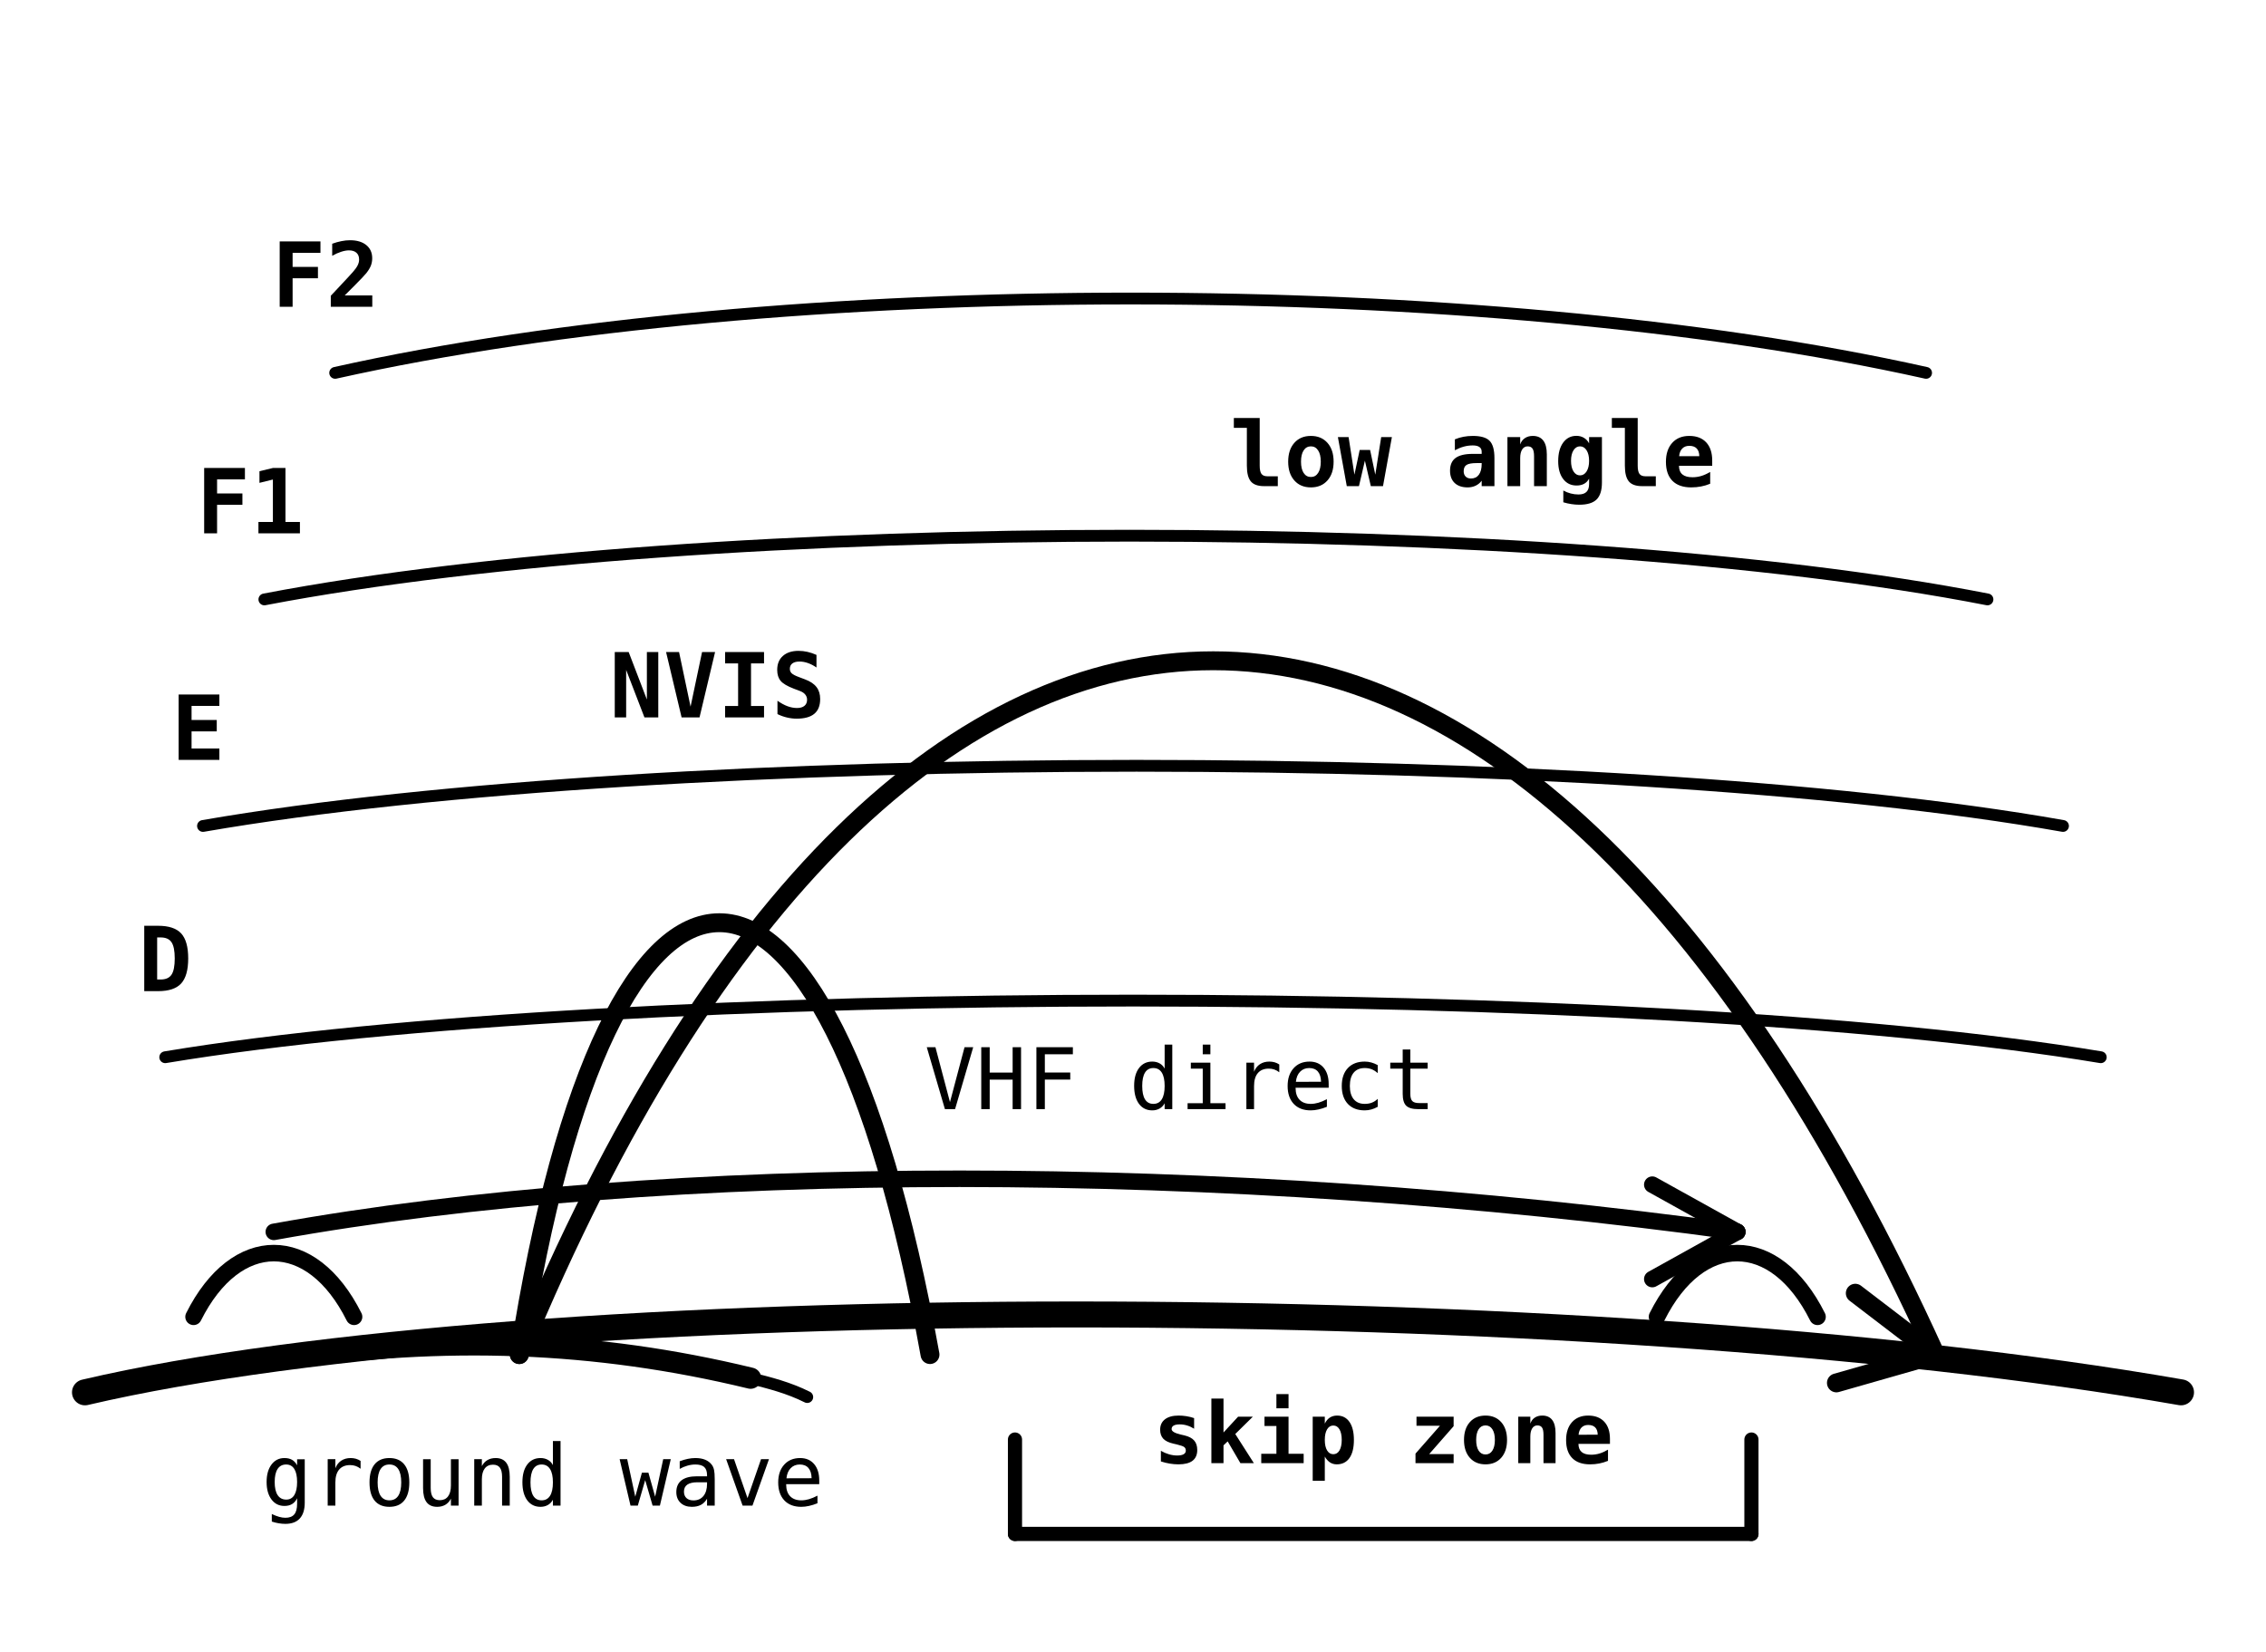
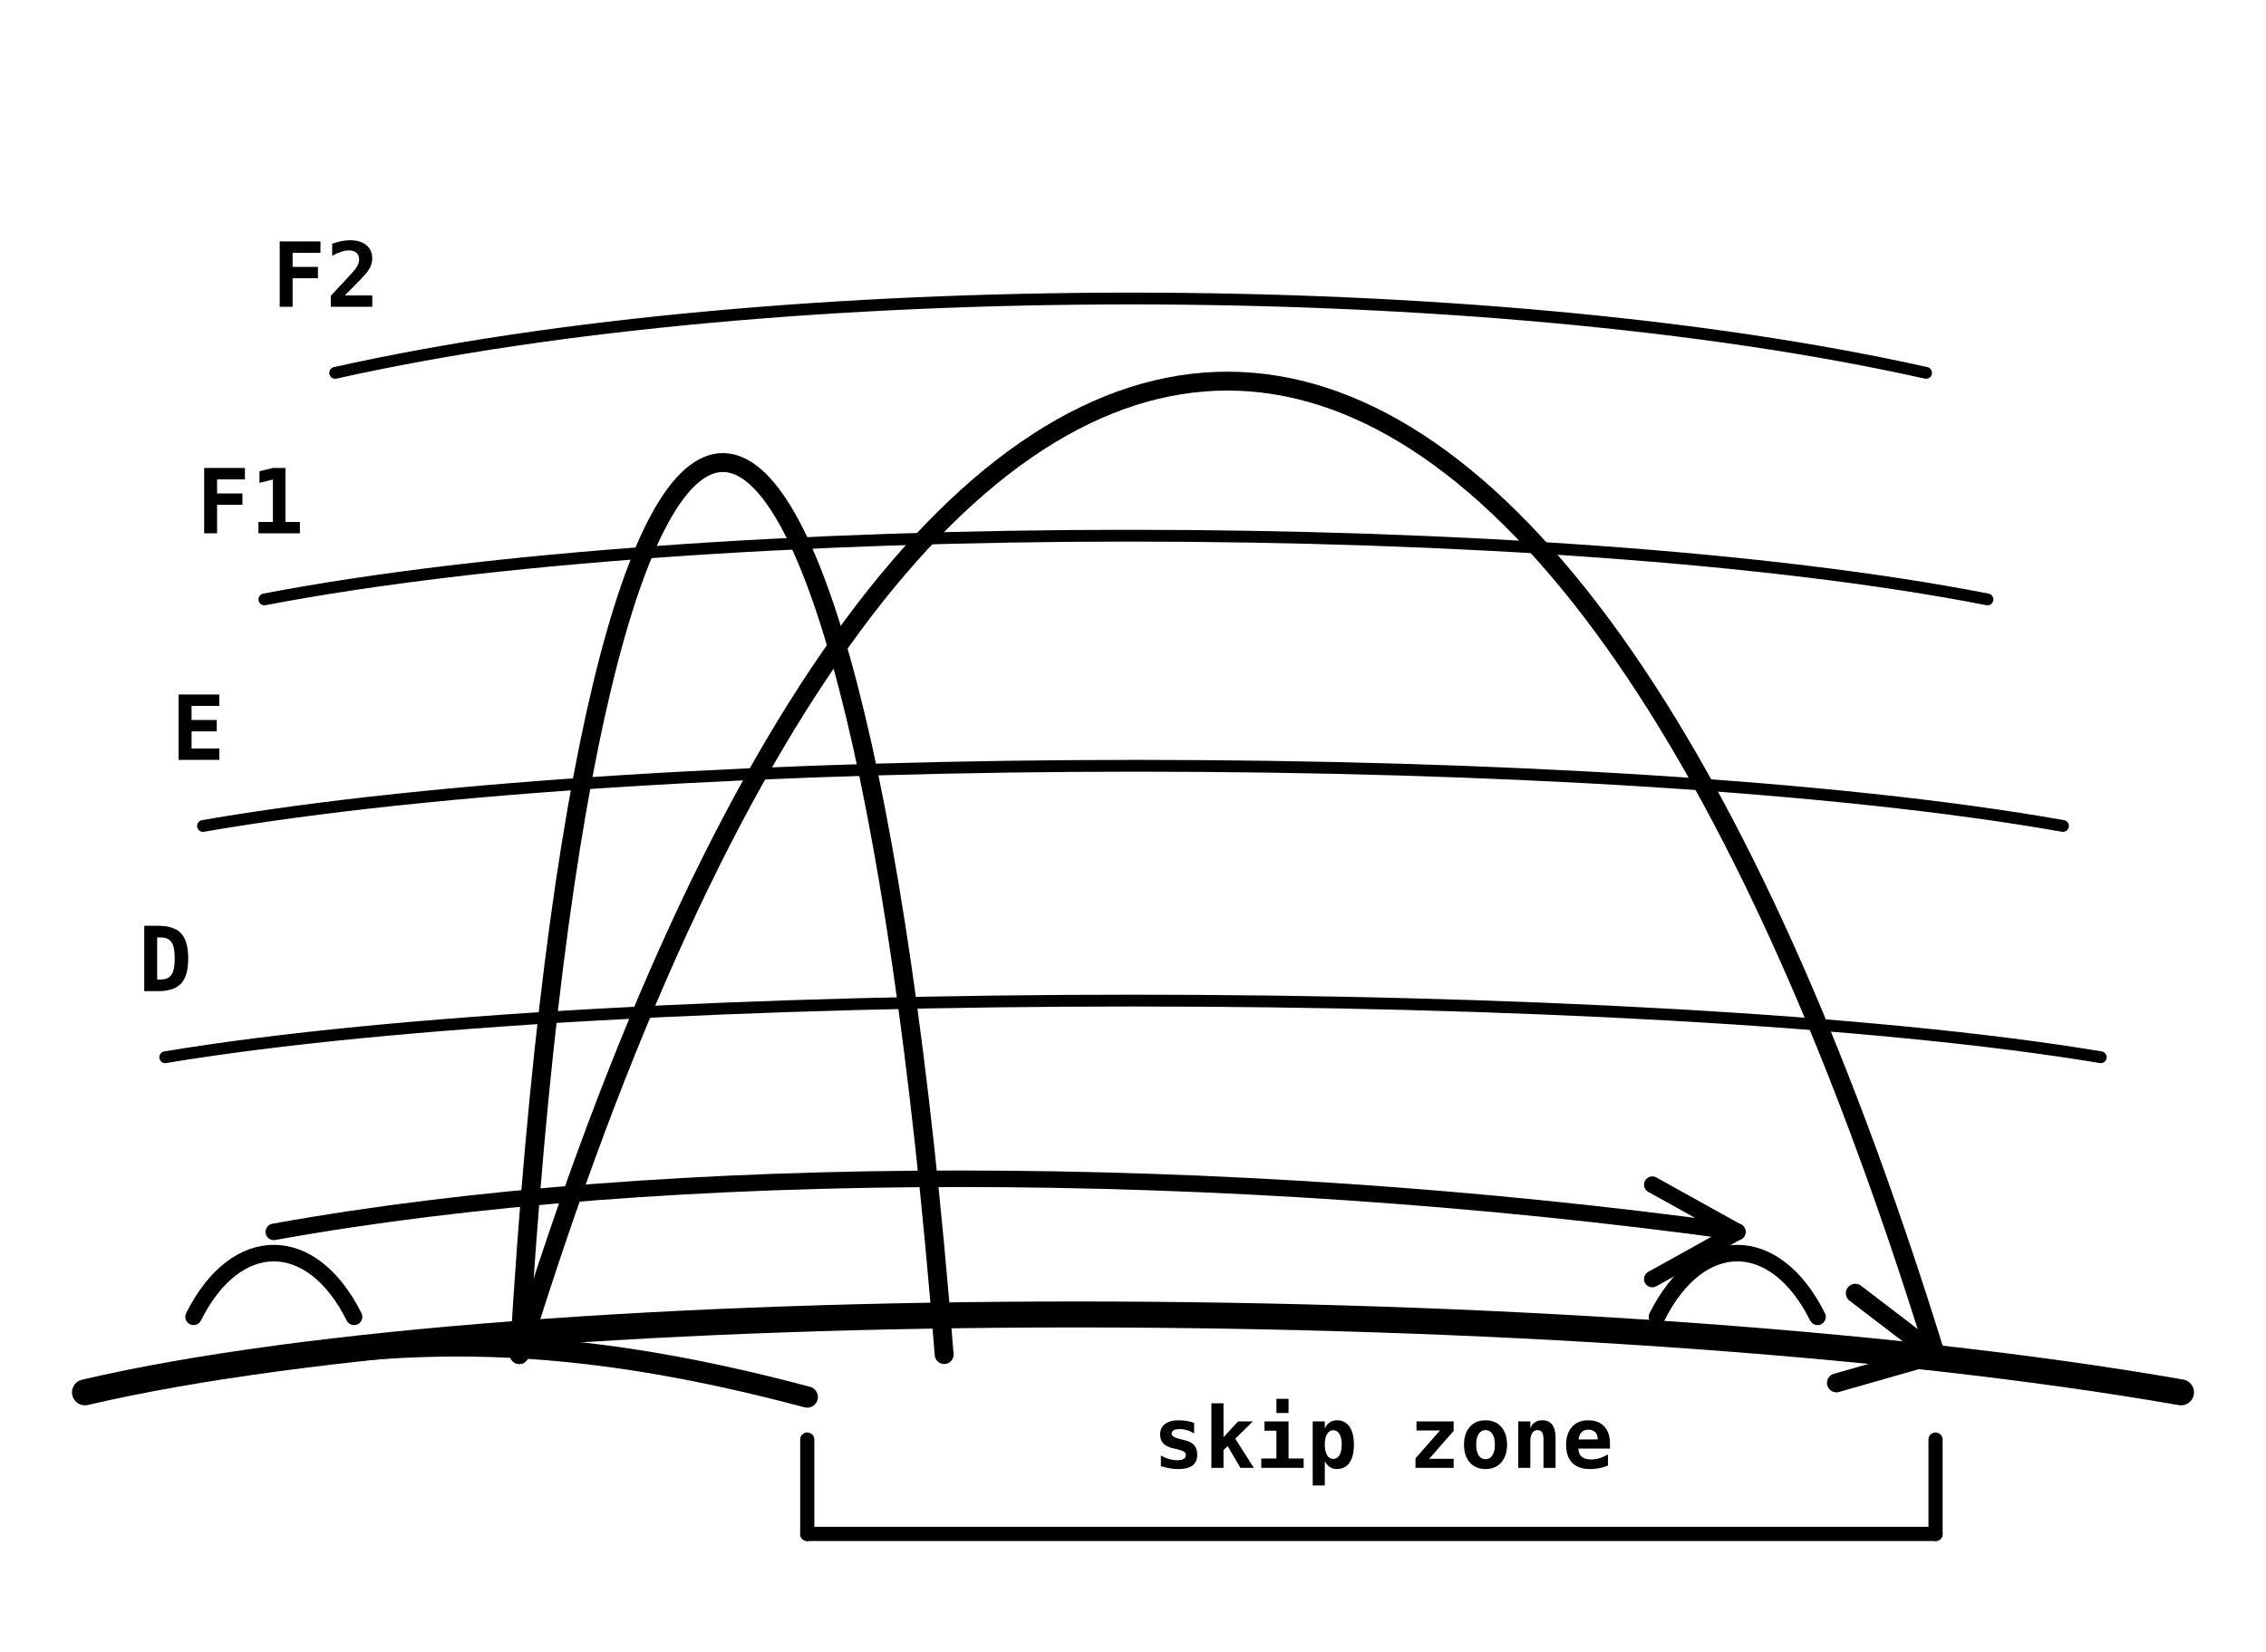
<svg xmlns="http://www.w3.org/2000/svg" id="propagation-paths-skip-zone" viewBox="0 0 960 700" role="img">
  <g fill="none" stroke="currentColor" stroke-linecap="round" stroke-linejoin="round">
    <path d="M36 590 C224 546 672 546 924 590" stroke-width="11" />
    <path d="M70 448 C262 416 698 416 890 448" stroke-width="5" />
    <path d="M86 350 C282 316 682 316 874 350" stroke-width="5" />
    <path d="M112 254 C300 218 658 218 842 254" stroke-width="5" />
    <path d="M142 158 C330 116 628 116 816 158" stroke-width="5" />
    <path d="M82 558 C100 522 132 522 150 558" stroke-width="7" />
    <path d="M702 558 C720 522 752 522 770 558" stroke-width="7" />
    <path d="M116 522 C282 492 518 492 736 522" stroke-width="7" />
    <path d="M736 522 L700 502" stroke-width="7" />
    <path d="M736 522 L700 542" stroke-width="7" />
-     <path d="M120 576 C188 566 252 568 318 584" stroke-width="9" />
-     <path d="M318 584 C326 586 334 588 342 592" stroke-width="5" />
-     <path d="M220 574 C258 330 350 330 394 574" stroke-width="8" />
-     <path d="M220 574 C382 182 642 182 820 574" stroke-width="8" />
+     <path d="M120 576 C188 566 252 568 342 592" stroke-width="9" />
+     <path d="M220 574 C250 70 360 70 400 574" stroke-width="8" />
+     <path d="M220 574 C390 24 650 24 820 574" stroke-width="8" />
    <path d="M820 574 L786 548" stroke-width="8" />
    <path d="M820 574 L778 586" stroke-width="8" />
-     <path d="M430 650 C518 650 632 650 742 650" stroke-width="6" />
-     <path d="M430 650 C430 634 430 622 430 610" stroke-width="6" />
-     <path d="M742 650 C742 634 742 622 742 610" stroke-width="6" />
+     <path d="M342 650 C480 650 650 650 820 650" stroke-width="6" />
+     <path d="M342 650 C342 634 342 622 342 610" stroke-width="6" />
+     <path d="M820 650 C820 634 820 622 820 610" stroke-width="6" />
  </g>
  <g fill="currentColor" font-family="ui-monospace, SFMono-Regular, Menlo, Consolas, monospace" text-anchor="middle">
    <text x="70" y="420" font-size="38" font-weight="700">D</text>
    <text x="84" y="322" font-size="38" font-weight="700">E</text>
    <text x="106" y="226" font-size="38" font-weight="700">F1</text>
    <text x="138" y="130" font-size="38" font-weight="700">F2</text>
-     <text x="500" y="470" font-size="36">VHF direct</text>
-     <text x="230" y="638" font-size="36">ground wave</text>
-     <text x="304" y="304" font-size="38" font-weight="700">NVIS</text>
-     <text x="624" y="206" font-size="38" font-weight="700">low angle</text>
-     <text x="586" y="620" font-size="36" font-weight="700">skip zone</text>
+     <text x="586" y="622" font-size="36" font-weight="700">skip zone</text>
  </g>
</svg>
